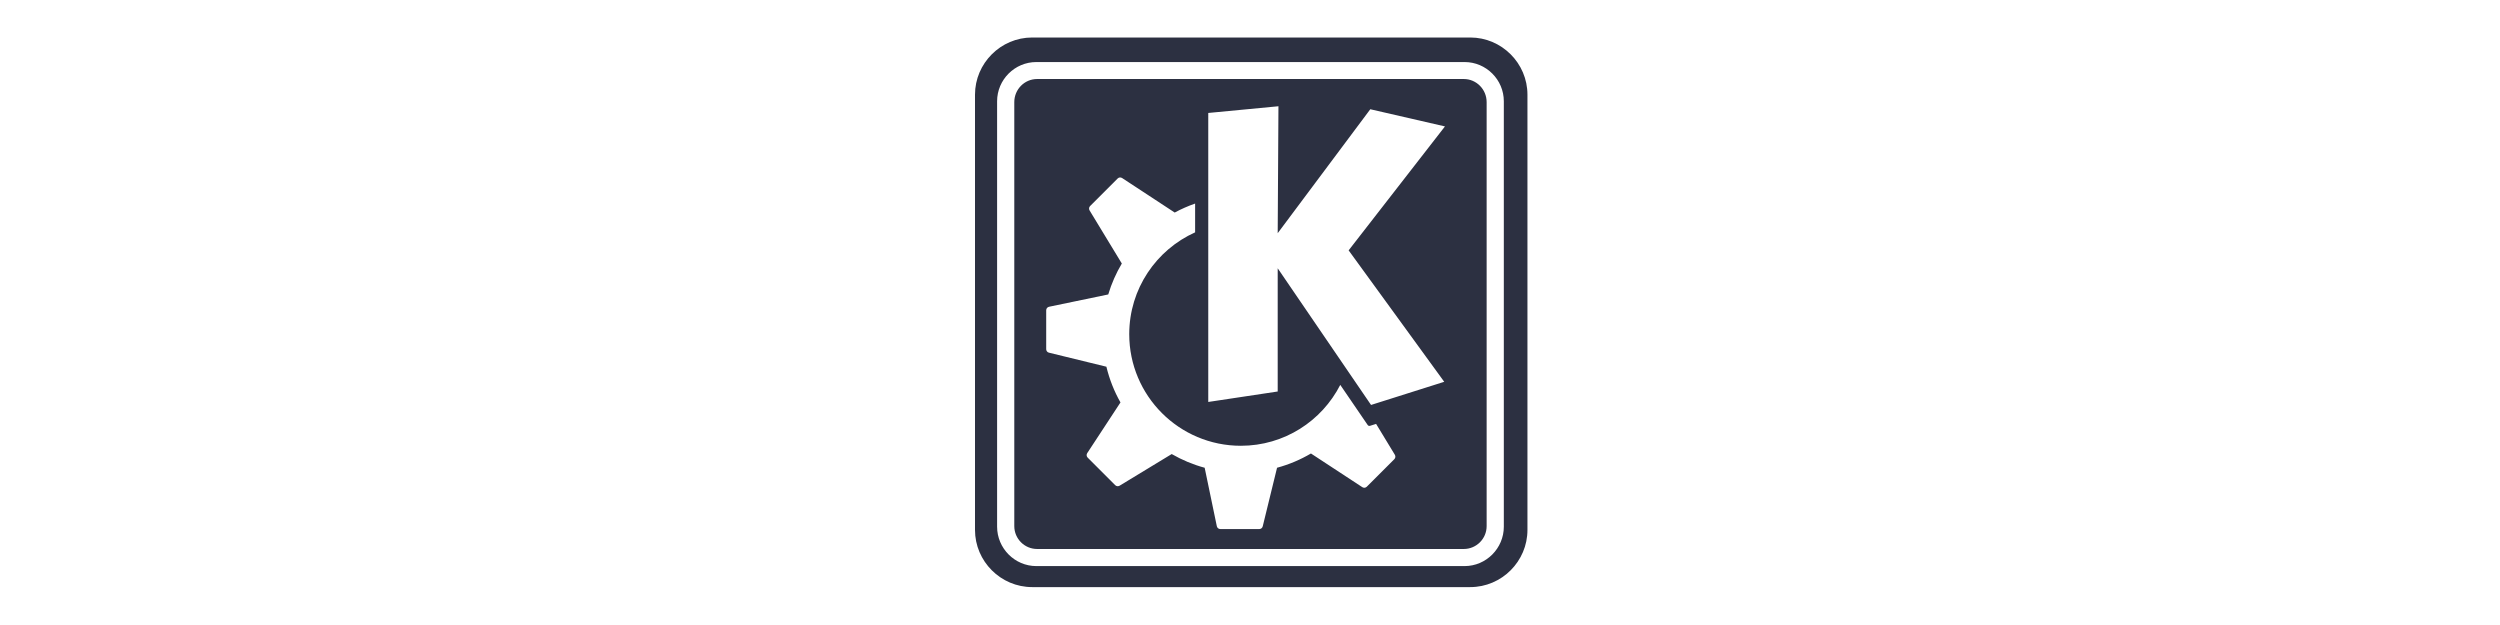
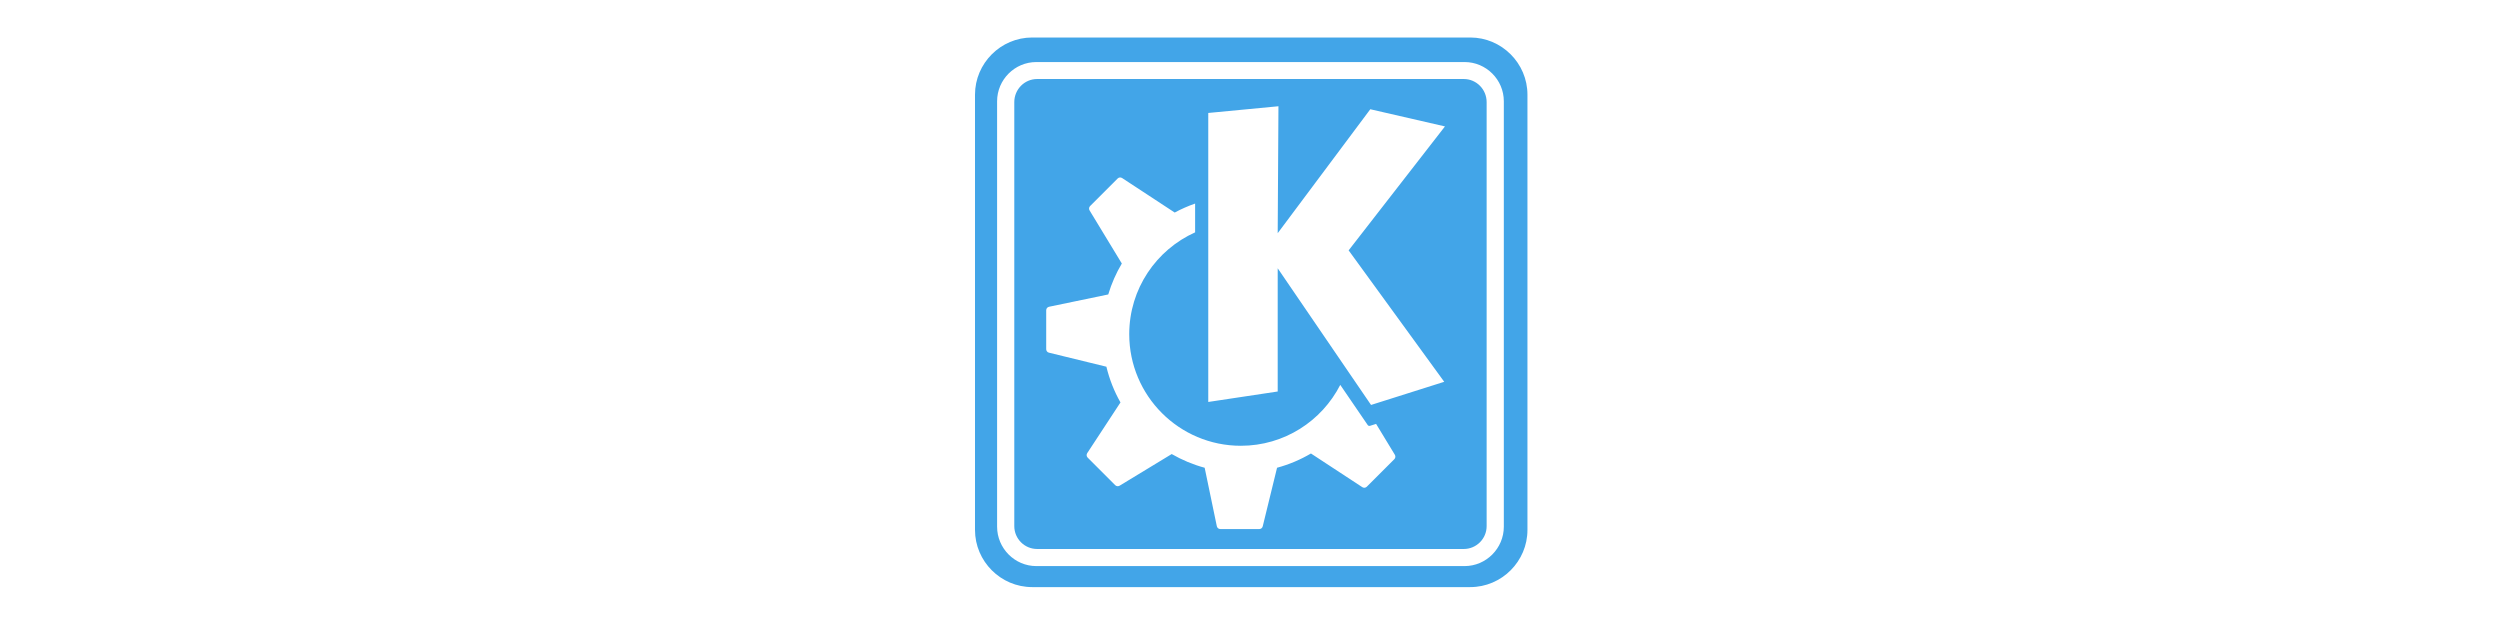
<svg xmlns="http://www.w3.org/2000/svg" width="200px" height="50px" viewBox="0 0 200 50" version="1.1">
  <defs />
  <g id="git.com" stroke="none" stroke-width="1" fill="none" fill-rule="evenodd">
-     <g id="kde" fill="#2C3041">
+     <g id="kde" fill="#42A5E8">
      <path d="M82.576,3 L117.62,3 C120.137,3 122.196,5.059 122.196,7.576 L122.196,42.392 C122.196,44.909 120.137,46.968 117.62,46.968 L82.576,46.968 C80.059,46.968 78,44.909 78,42.392 L78,7.576 C78,5.059 80.059,3 82.576,3 Z M82.905,4.964 C81.179,4.964 79.768,6.376 79.768,8.101 L79.768,42.138 C79.768,43.863 81.179,45.287 82.905,45.287 L117.169,45.287 C118.894,45.287 120.306,43.863 120.306,42.138 L120.306,8.101 C120.306,6.376 118.894,4.964 117.169,4.964 L82.905,4.964 Z M82.972,6.321 L117.102,6.321 C118.111,6.321 118.931,7.149 118.931,8.169 L118.931,42.089 C118.931,43.099 118.111,43.919 117.102,43.919 L82.972,43.919 C81.962,43.919 81.143,43.099 81.143,42.089 L81.143,8.169 C81.143,7.149 81.962,6.321 82.972,6.321 Z M96.661,32.157 L102.216,31.32 L102.216,21.463 L109.683,32.396 L115.538,30.544 L107.891,20.029 L115.597,10.113 L109.624,8.739 L102.216,18.656 L102.276,8.5 L96.661,9.037 L96.661,32.157 Z M110.088,33.912 L109.603,34.065 C109.532,34.088 109.455,34.061 109.414,33.999 C109.414,33.999 108.457,32.599 107.221,30.79 C105.744,33.682 102.738,35.662 99.268,35.662 C94.337,35.662 90.339,31.664 90.339,26.733 C90.339,23.105 92.503,19.986 95.609,18.588 L95.609,16.285 C95.043,16.483 94.497,16.721 93.978,17.004 C93.977,17.003 93.977,17.002 93.975,17.002 L89.769,14.243 C89.656,14.169 89.507,14.184 89.412,14.28 L87.208,16.484 C87.115,16.577 87.098,16.721 87.166,16.833 L89.746,21.082 C89.288,21.852 88.922,22.681 88.66,23.556 L83.923,24.541 C83.791,24.569 83.696,24.686 83.696,24.821 L83.696,27.937 C83.696,28.068 83.786,28.183 83.913,28.213 L88.511,29.337 C88.756,30.35 89.136,31.311 89.638,32.194 L86.977,36.252 C86.903,36.365 86.918,36.515 87.014,36.61 L89.217,38.814 C89.31,38.906 89.455,38.924 89.568,38.856 L93.737,36.324 C94.556,36.796 95.44,37.168 96.373,37.42 L97.346,42.098 C97.374,42.231 97.491,42.325 97.625,42.325 L100.742,42.325 C100.873,42.325 100.987,42.236 101.018,42.107 L102.164,37.42 C103.127,37.16 104.037,36.773 104.876,36.279 L108.985,38.973 C109.098,39.048 109.247,39.033 109.343,38.937 L111.547,36.734 C111.64,36.64 111.657,36.496 111.589,36.384 L110.088,33.912 Z" id="Combined-Shape" />
    </g>
  </g>
</svg>
